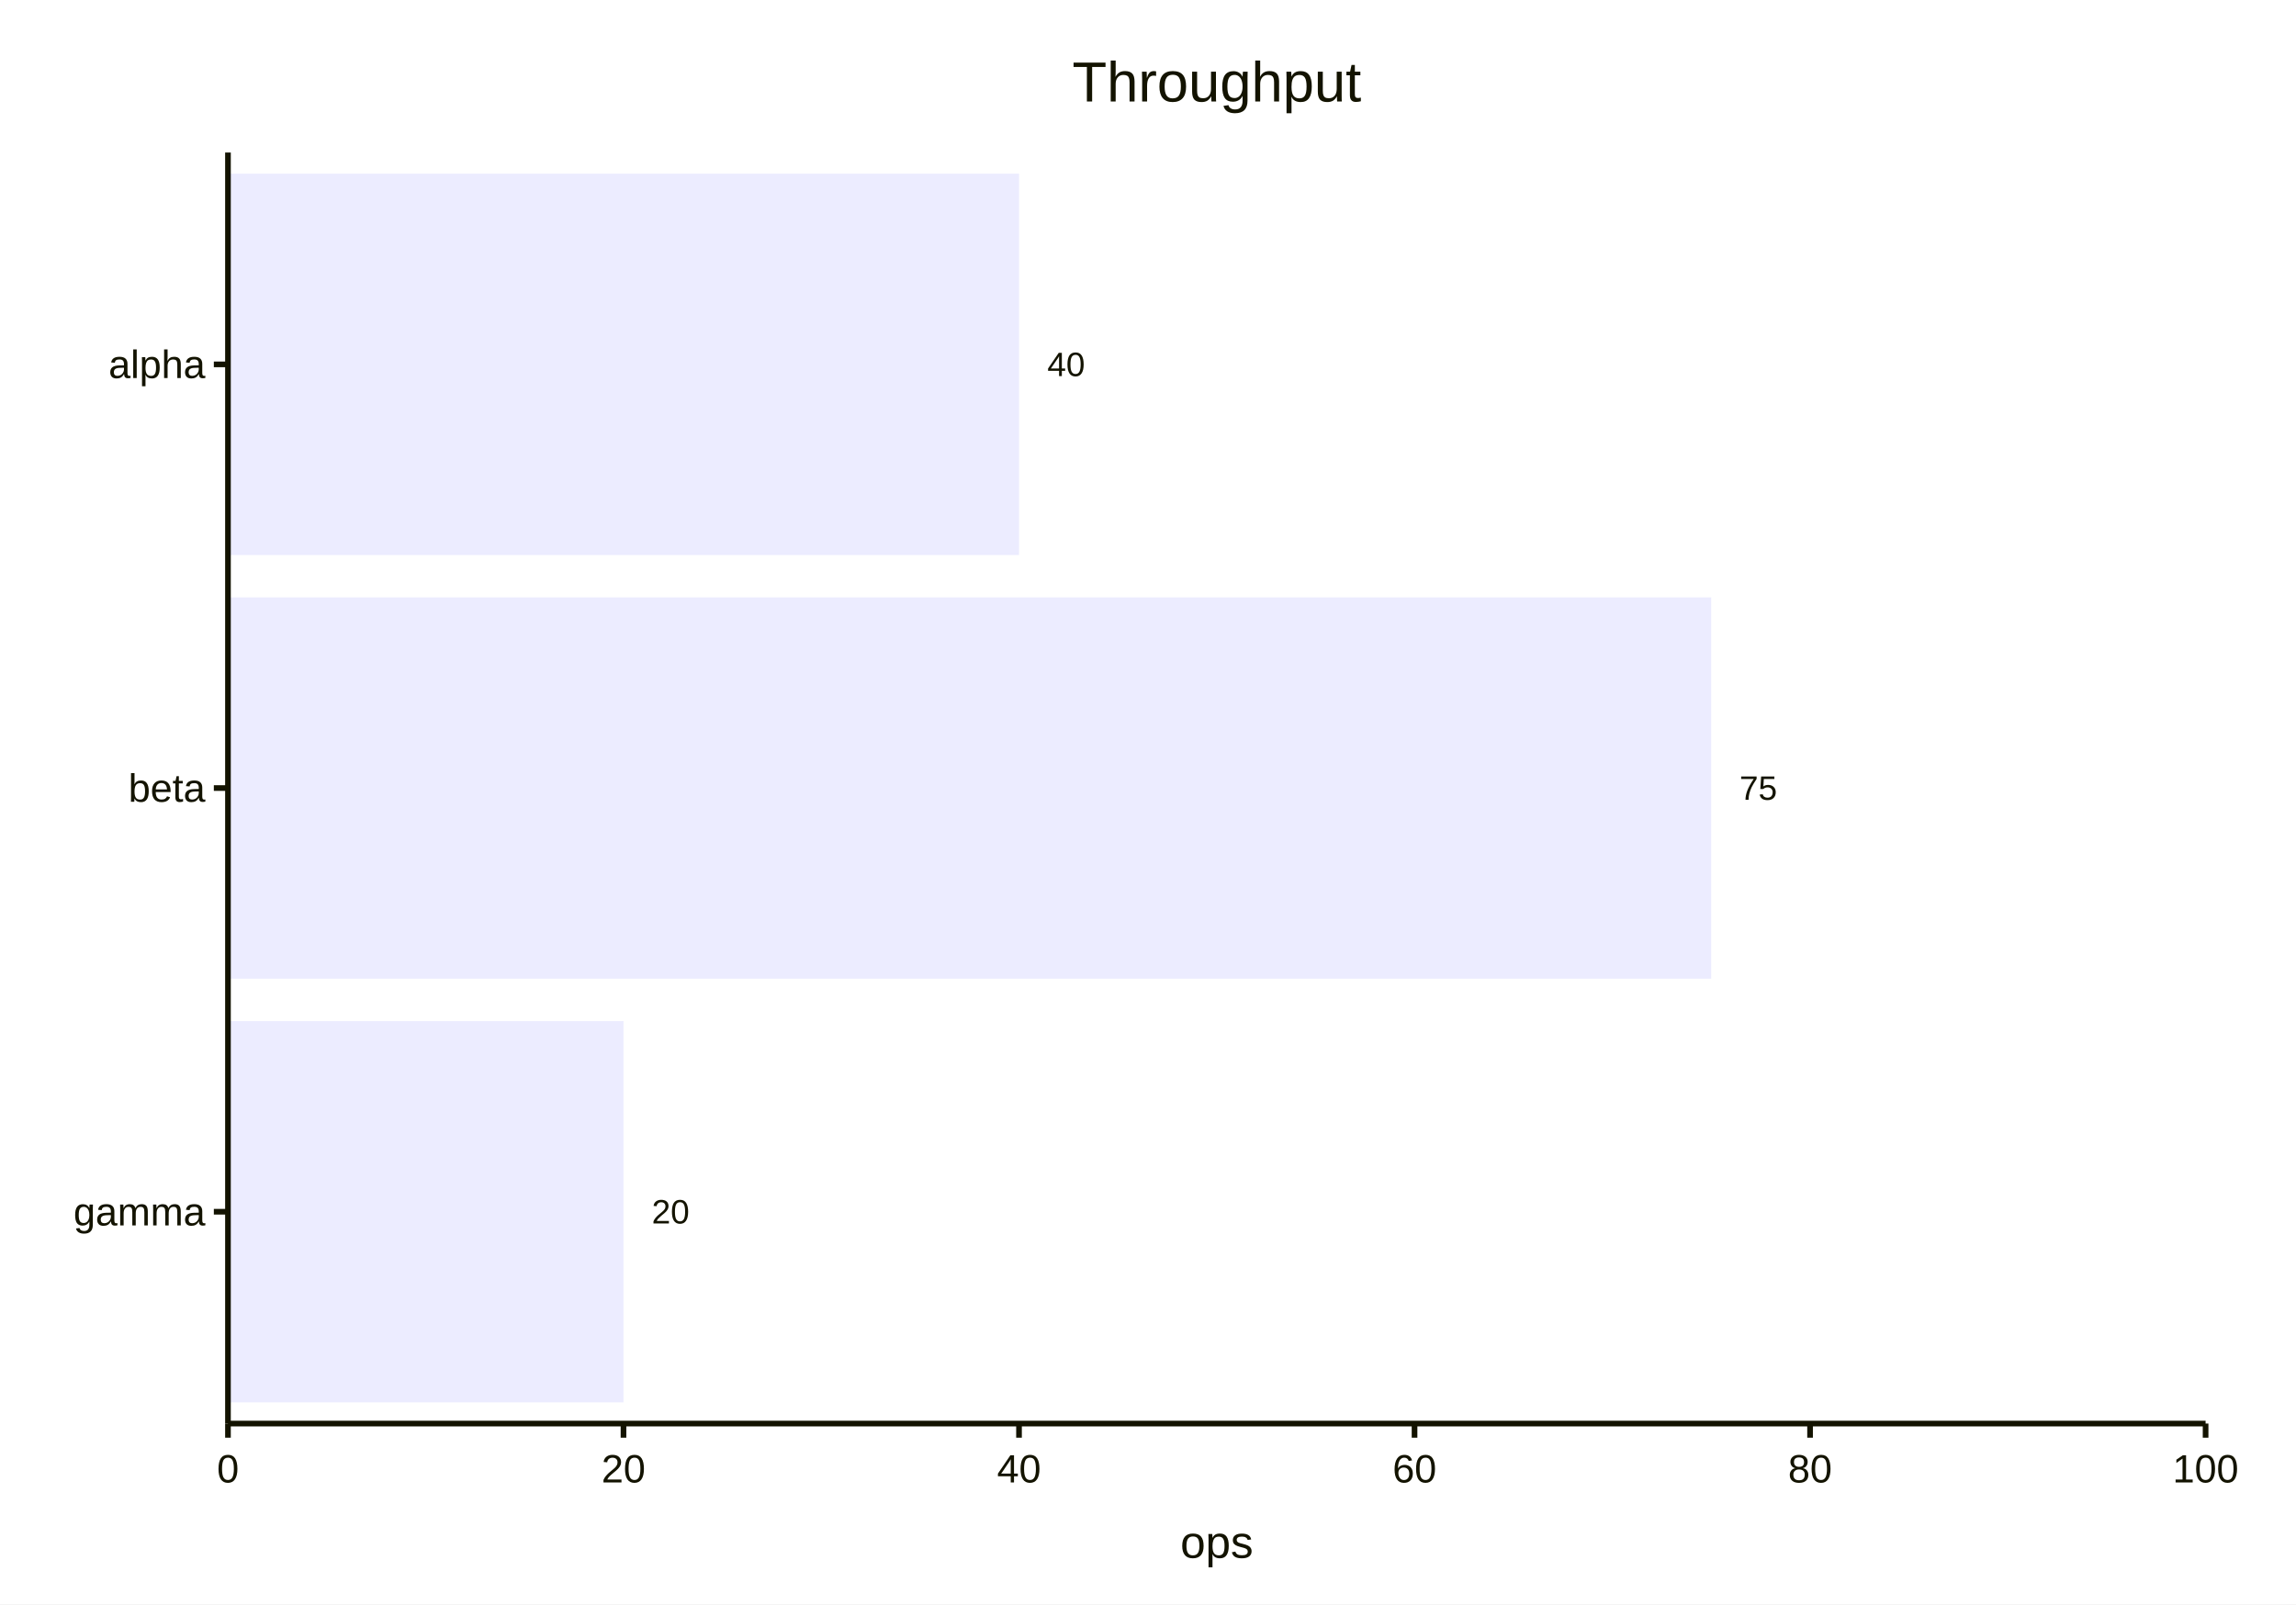
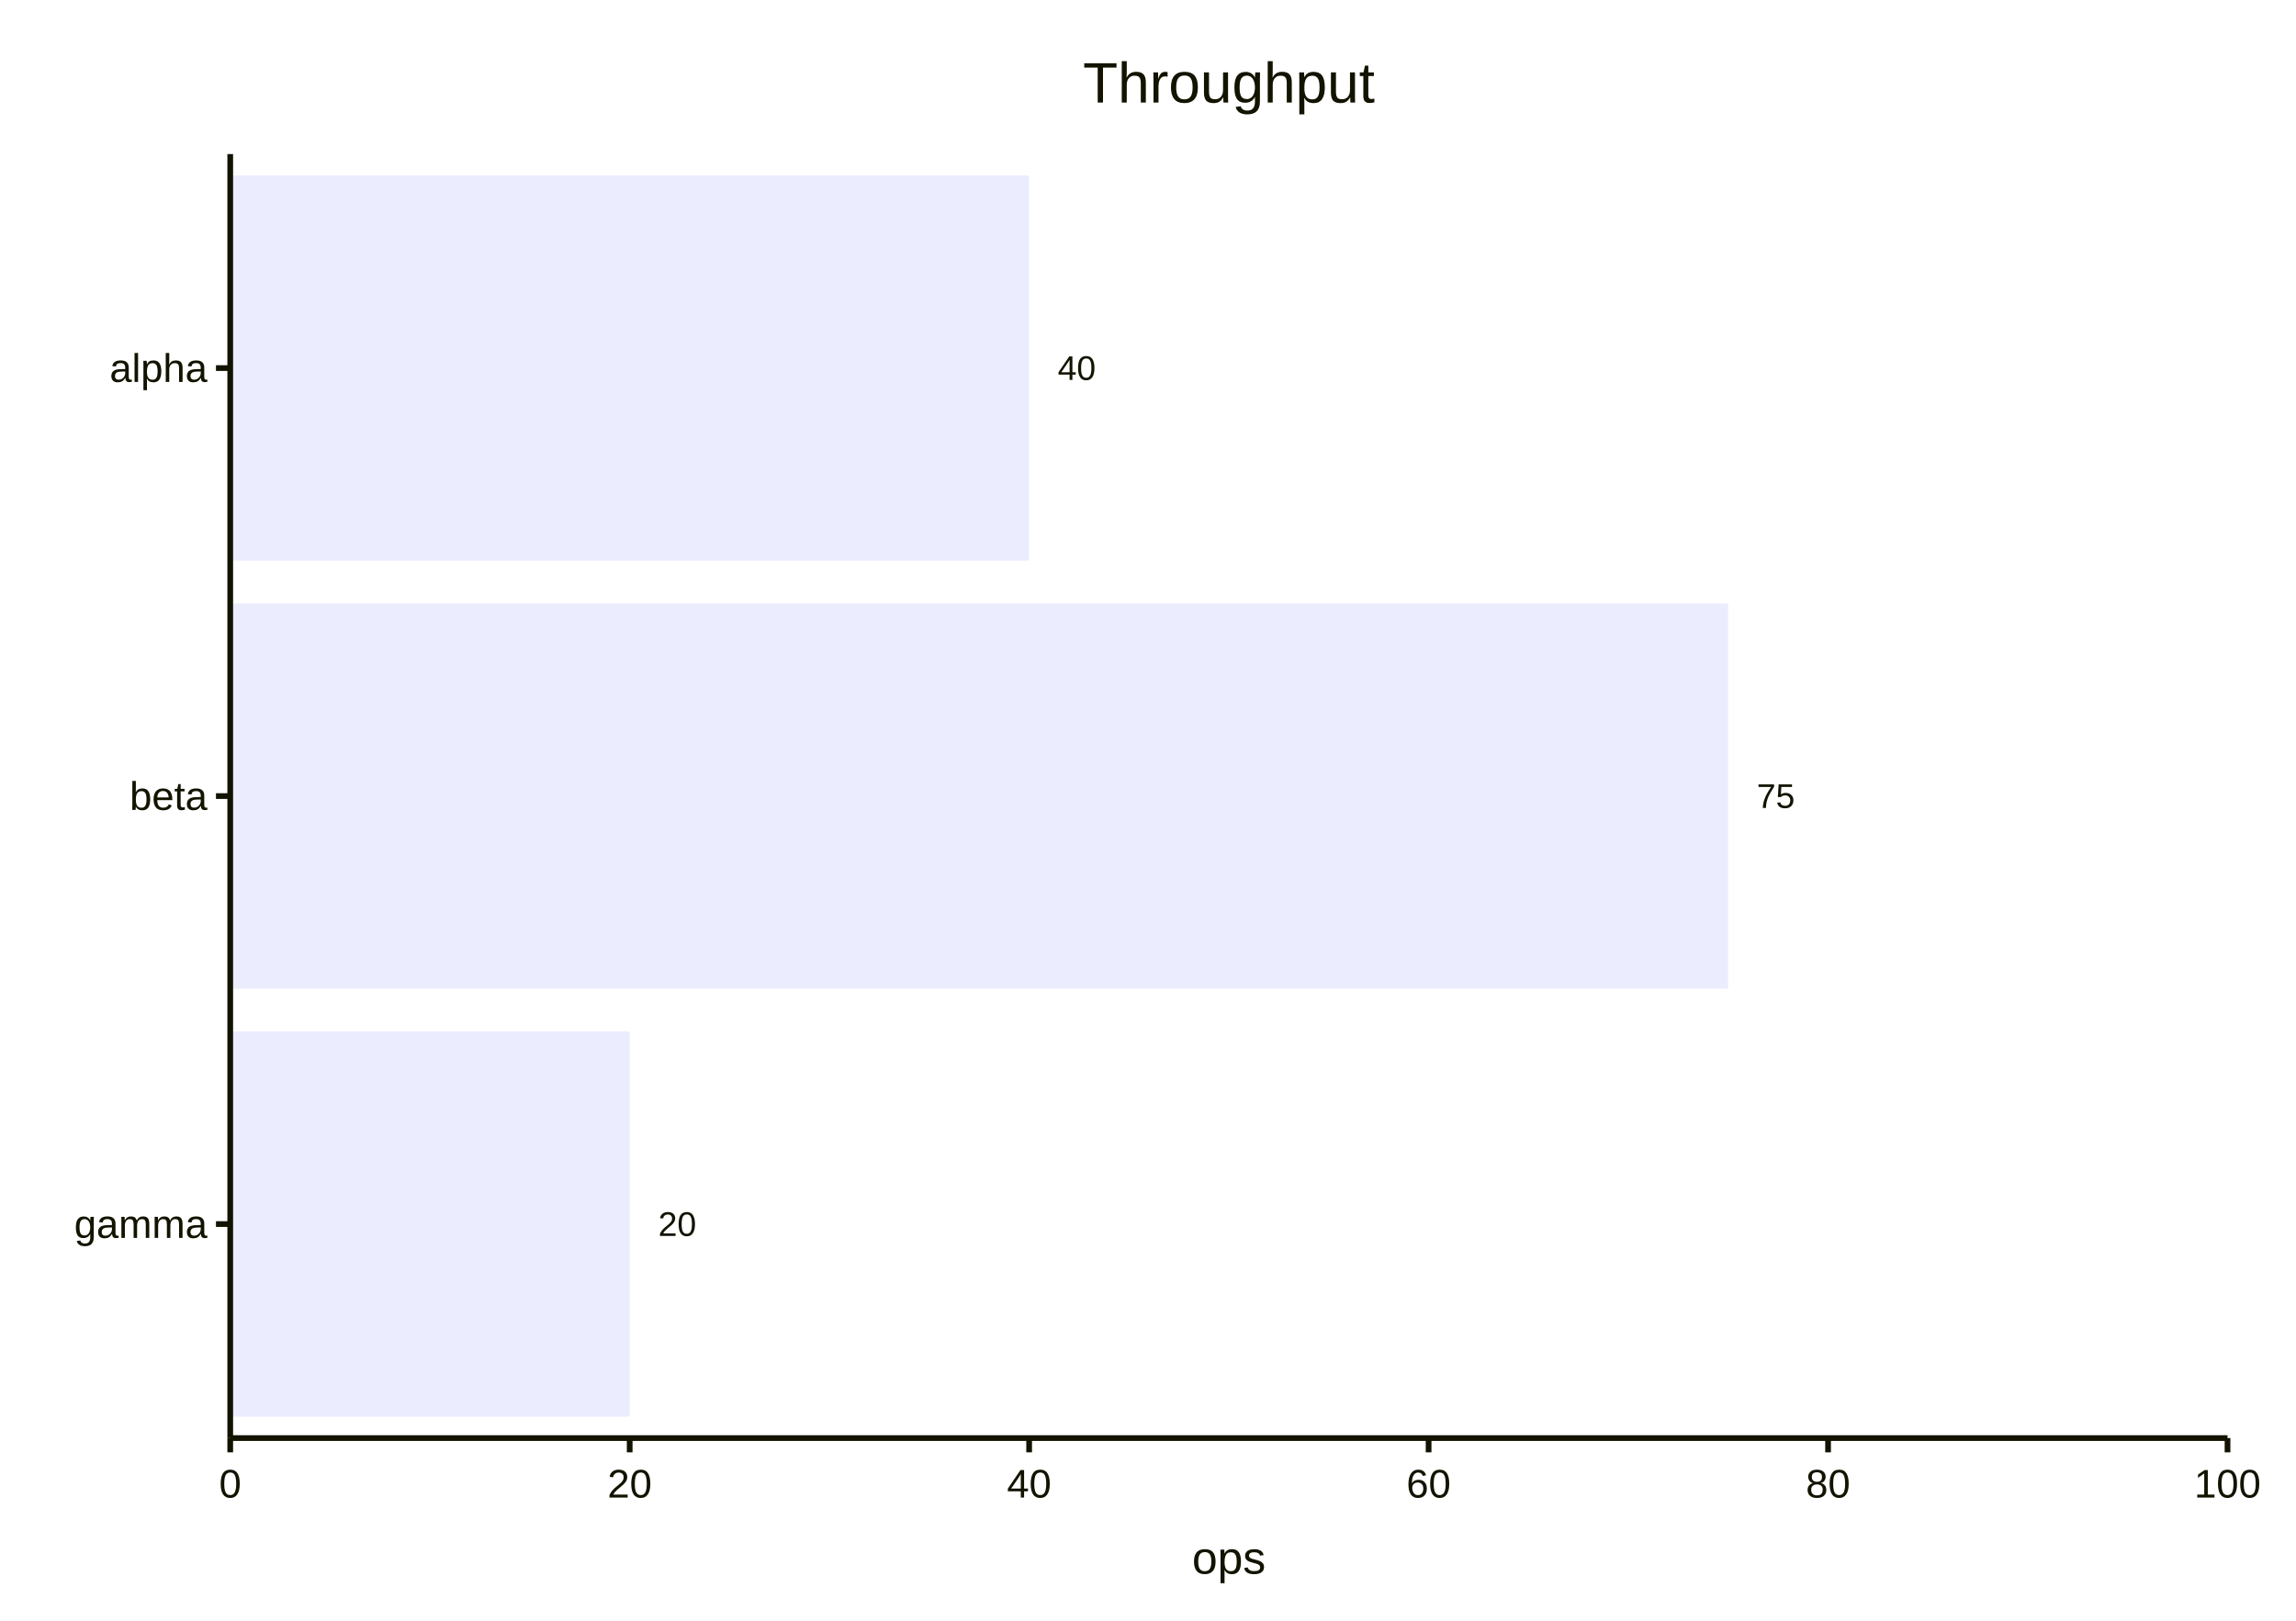
- <svg xmlns="http://www.w3.org/2000/svg" id="mermaid" class="xychart" width="812.69" height="568" viewBox="-4 -4 812.69 568" role="graphics-document document" aria-roledescription="xychart">
+ <svg xmlns="http://www.w3.org/2000/svg" id="mermaid" class="xychart" width="804.69" height="568" viewBox="-4 -4 804.69 568" role="graphics-document document" aria-roledescription="xychart">
  <style>#mermaid{font-family:"trebuchet ms",verdana,arial,sans-serif;font-size:16px;fill:#333;}#mermaid .ax{stroke:#131300;stroke-width:2px;}#mermaid .tk{stroke:#131300;stroke-width:2px;}#mermaid .tl{font-size:14px;fill:#131300;}#mermaid .at{font-size:16px;fill:#131300;}#mermaid .ttl{font-size:20px;fill:#131300;}#mermaid .ln{fill:none;stroke-width:2px;}#mermaid .lg{stroke:#131300;stroke-width:.5px;}</style>
-   <rect x="-4" y="-4" width="812.69" height="568" fill="white" />
+   <rect x="-4" y="-4" width="804.69" height="568" fill="white" />
  <text class="ttl" x="426.69" y="25" text-anchor="middle" dominant-baseline="central">Throughput</text>
  <rect x="76.69" y="57.5" width="280" height="135" fill="#ECECFF" />
  <rect x="76.69" y="207.5" width="525" height="135" fill="#ECECFF" />
  <rect x="76.69" y="357.5" width="140" height="135" fill="#ECECFF" />
  <g class="dl" font-size="12" fill="#131300">
    <text x="366.69" y="125" text-anchor="start" dominant-baseline="central">
      <tspan x="366.69" dy="0">40</tspan>
    </text>
  </g>
  <g class="dl" font-size="12" fill="#131300">
    <text x="611.69" y="275" text-anchor="start" dominant-baseline="central">
      <tspan x="611.69" dy="0">75</tspan>
    </text>
  </g>
  <g class="dl" font-size="12" fill="#131300">
    <text x="226.69" y="425" text-anchor="start" dominant-baseline="central">
      <tspan x="226.69" dy="0">20</tspan>
    </text>
  </g>
  <line class="ax" x1="76.69" y1="50" x2="76.69" y2="500" />
  <line class="ax" x1="76.69" y1="500" x2="776.69" y2="500" />
  <line class="tk" x1="76.69" y1="500" x2="76.69" y2="505" />
  <text class="tl" x="76.69" y="516" text-anchor="middle" dominant-baseline="central">0</text>
  <line class="tk" x1="216.69" y1="500" x2="216.69" y2="505" />
  <text class="tl" x="216.69" y="516" text-anchor="middle" dominant-baseline="central">20</text>
  <line class="tk" x1="356.69" y1="500" x2="356.69" y2="505" />
  <text class="tl" x="356.69" y="516" text-anchor="middle" dominant-baseline="central">40</text>
  <line class="tk" x1="496.69" y1="500" x2="496.69" y2="505" />
  <text class="tl" x="496.69" y="516" text-anchor="middle" dominant-baseline="central">60</text>
  <line class="tk" x1="636.69" y1="500" x2="636.69" y2="505" />
  <text class="tl" x="636.69" y="516" text-anchor="middle" dominant-baseline="central">80</text>
  <line class="tk" x1="776.69" y1="500" x2="776.69" y2="505" />
  <text class="tl" x="776.69" y="516" text-anchor="middle" dominant-baseline="central">100</text>
  <line class="tk" x1="71.69" y1="125" x2="76.69" y2="125" />
  <text class="tl" x="68.69" y="125" text-anchor="end" dominant-baseline="central">alpha</text>
  <line class="tk" x1="71.69" y1="275" x2="76.69" y2="275" />
  <text class="tl" x="68.69" y="275" text-anchor="end" dominant-baseline="central">beta</text>
  <line class="tk" x1="71.69" y1="425" x2="76.69" y2="425" />
  <text class="tl" x="68.69" y="425" text-anchor="end" dominant-baseline="central">gamma</text>
  <text class="at" x="426.69" y="542" text-anchor="middle" dominant-baseline="central">ops</text>
</svg>
